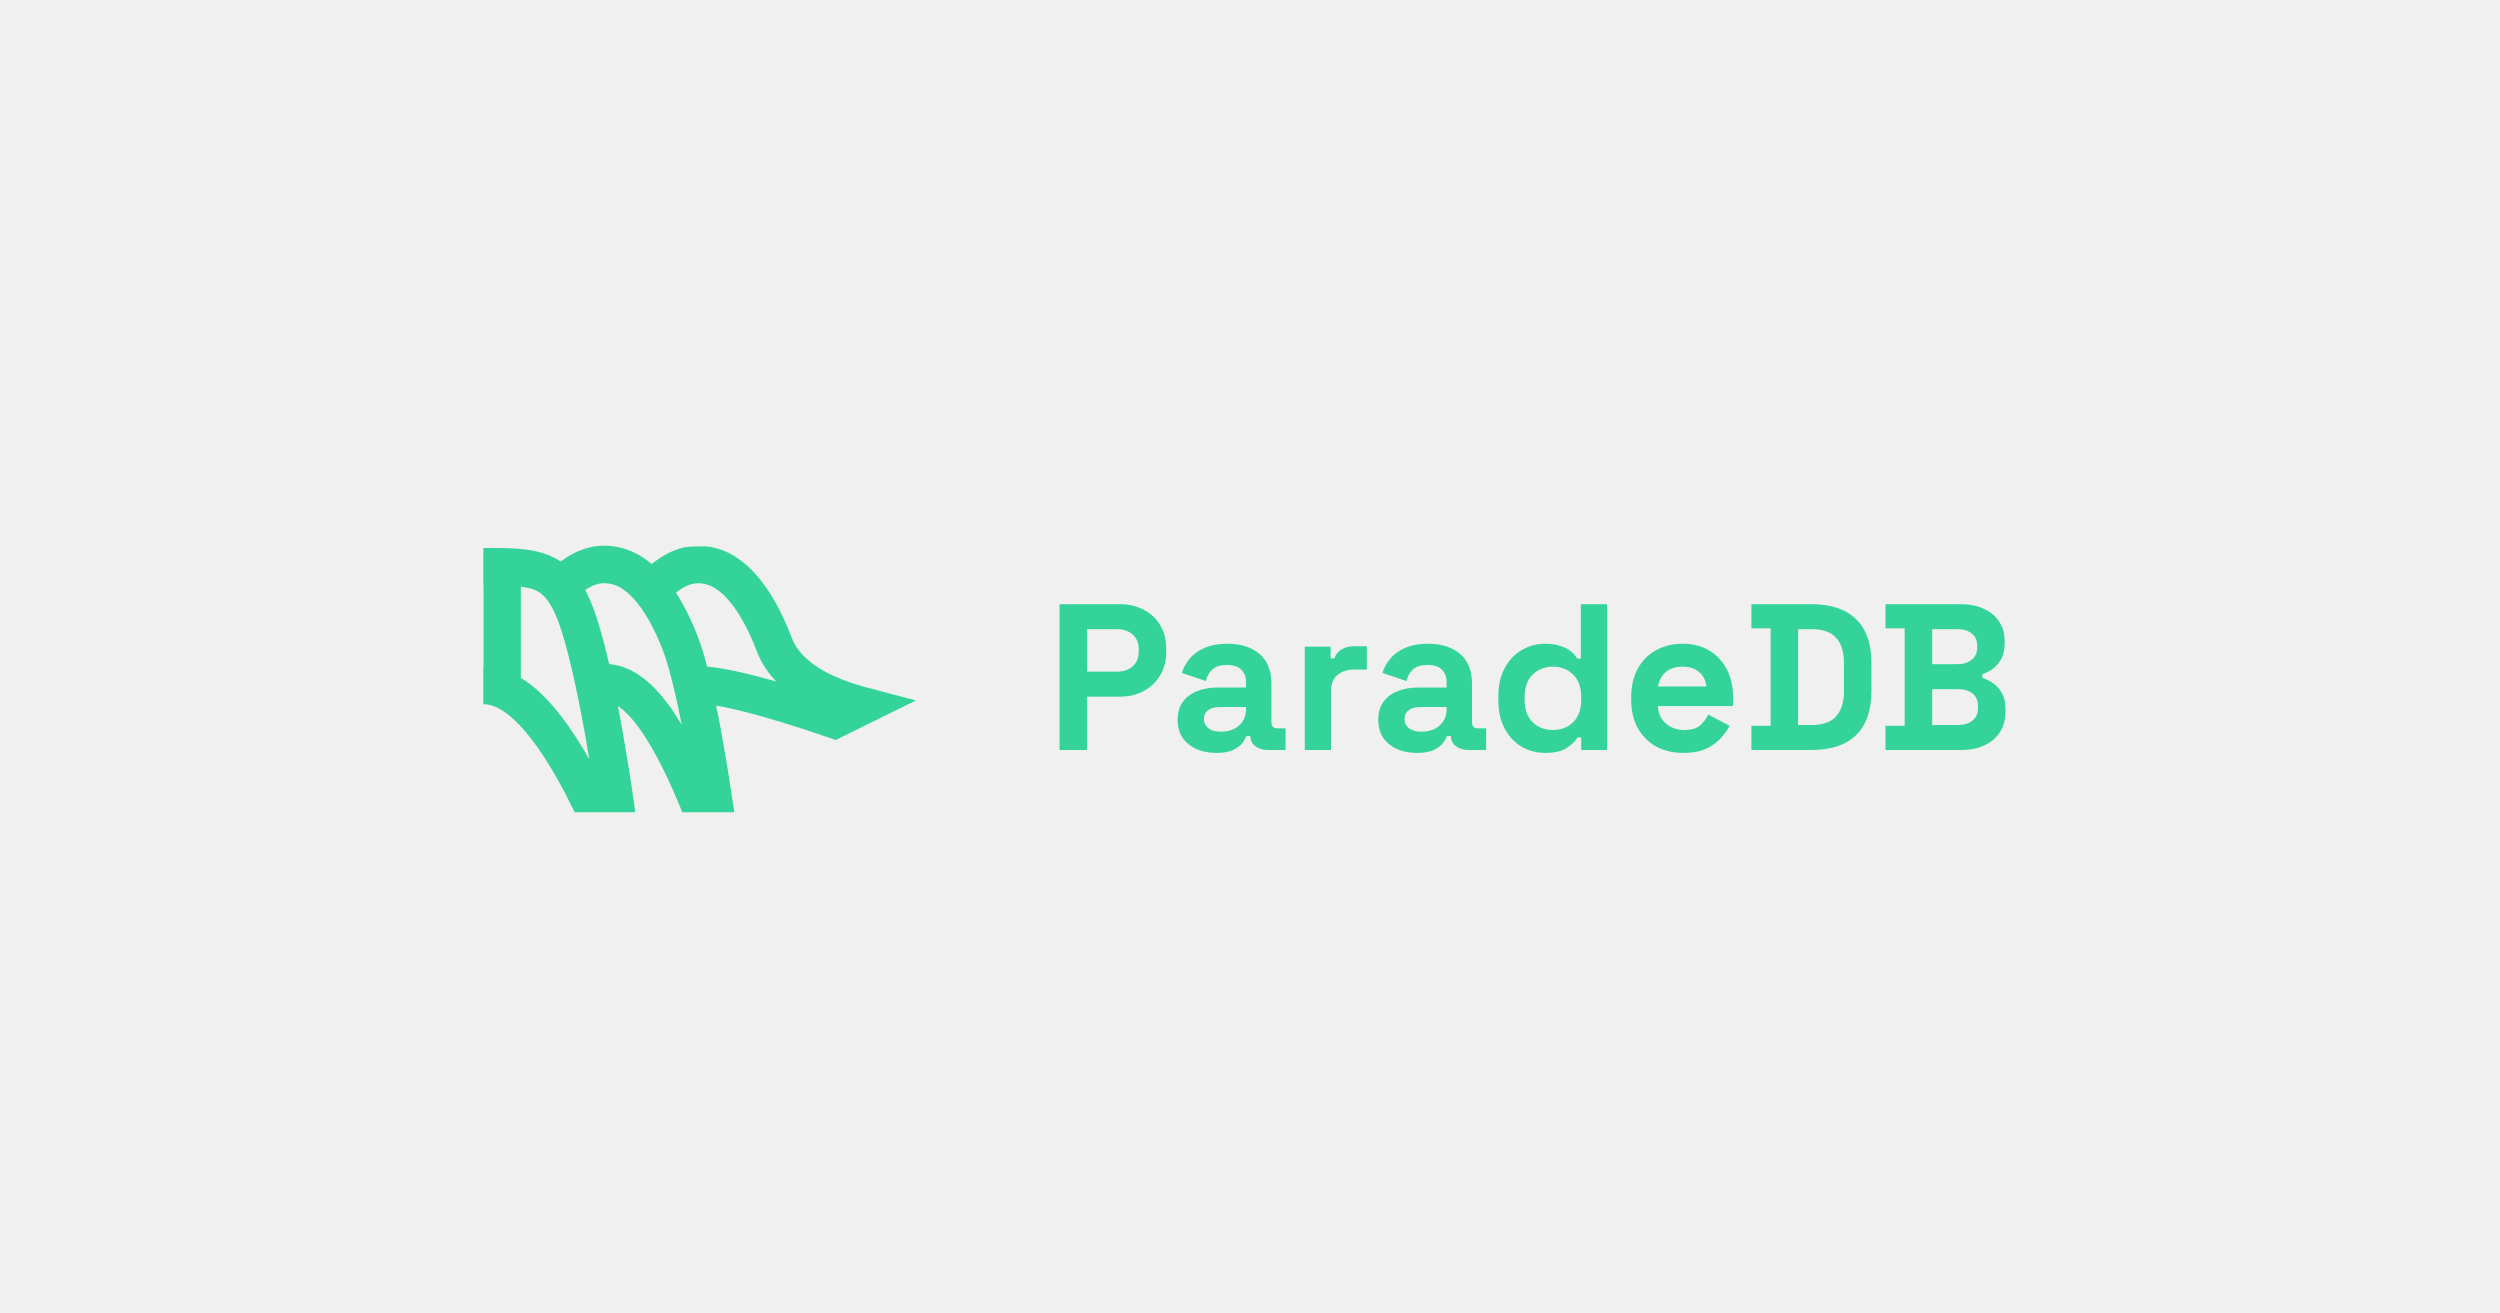
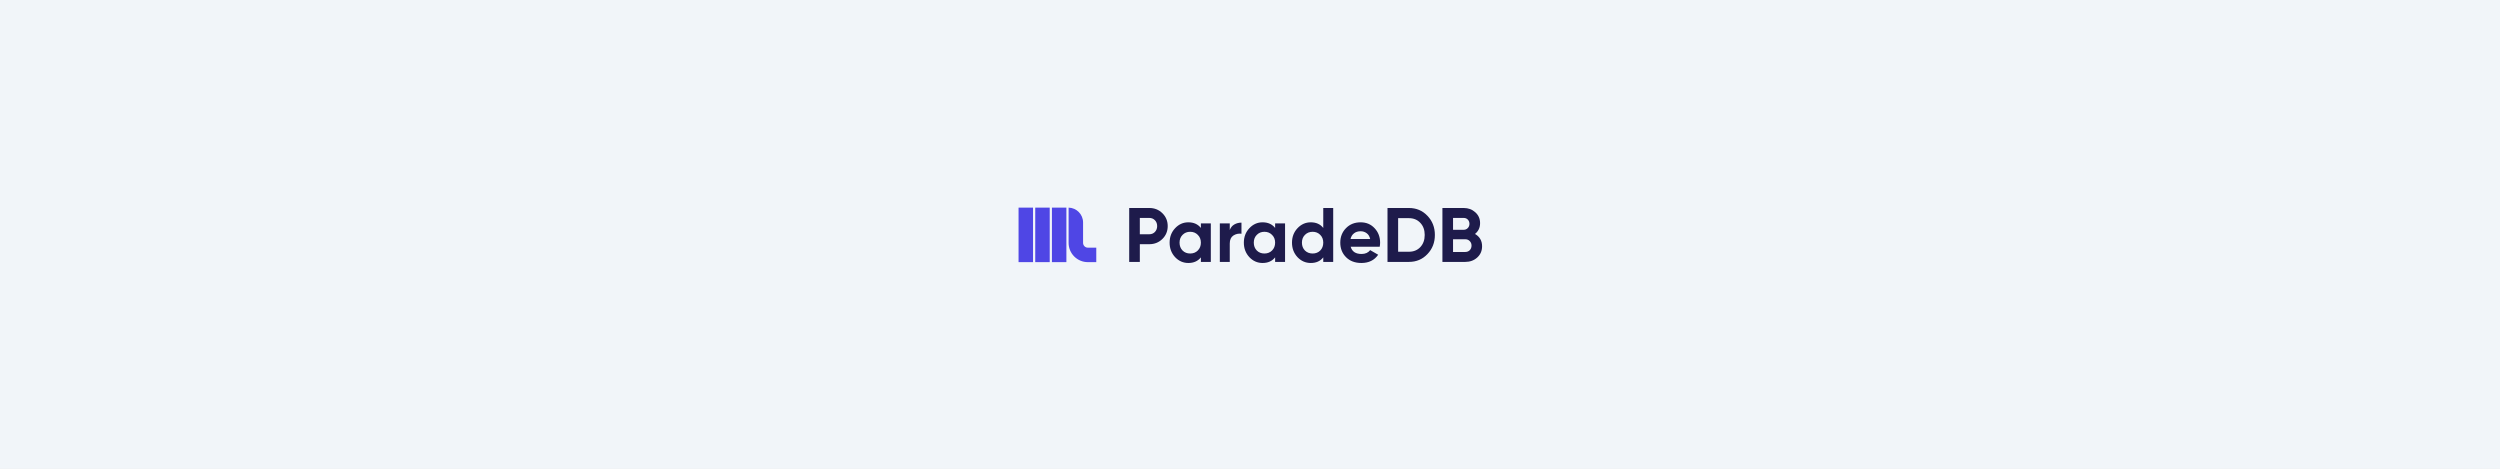
- <svg xmlns="http://www.w3.org/2000/svg" width="600" height="315" viewBox="0 0 600 315" fill="none">
-   <mask id="mask0_71_15" style="mask-type:alpha" maskUnits="userSpaceOnUse" x="132" y="130" width="45" height="65">
-     <path d="M132 130H176.717V195H145.5L132 130Z" fill="#D9D9D9" />
-   </mask>
-   <g mask="url(#mask0_71_15)">
-     <path d="M123.832 189.057C123.61 189.574 123.406 190.058 123.223 190.5H118.897C119.313 187.404 119.912 183.172 120.645 178.616C122.147 169.282 124.111 159.272 126.064 154.504C128.111 149.505 130.969 144.577 134.377 140.976C137.794 137.365 141.376 135.47 145 135.47C148.768 135.47 152.1 137.14 155.185 140.42C158.338 143.772 161.045 148.636 163.278 154.419C165.439 160.015 167.562 170.143 169.172 179.232C169.938 183.562 170.57 187.544 171.018 190.5H166.778C166.594 190.058 166.39 189.574 166.168 189.057C165.063 186.482 163.484 183.018 161.605 179.528C159.748 176.077 157.498 172.41 155.016 169.544C152.764 166.943 149.328 163.821 145 163.821C140.672 163.821 137.236 166.943 134.984 169.544C132.502 172.41 130.252 176.077 128.395 179.528C126.516 183.018 124.937 186.482 123.832 189.057Z" stroke="#34D399" stroke-width="9" />
+ <svg xmlns="http://www.w3.org/2000/svg" width="1600" height="300" viewBox="0 0 1600 300" fill="none">
+   <rect width="1600" height="300" fill="#F1F5F9" />
+   <g clip-path="url(#clip0_182_56)">
+     <mask id="mask0_182_56" style="mask-type:alpha" maskUnits="userSpaceOnUse" x="650" y="131" width="300" height="39">
+       <path d="M950 131H650V169.498H950V131Z" fill="#D9D9D9" />
+     </mask>
+     <g mask="url(#mask0_182_56)">
+       <path d="M735.554 133.113C738.873 133.113 741.667 134.23 743.934 136.465C746.202 138.7 747.336 141.444 747.336 144.697C747.336 147.951 746.202 150.695 743.934 152.93C741.667 155.164 738.873 156.282 735.554 156.282H729.491V167.62H722.688V133.113H735.554ZM735.554 149.923C737 149.923 738.2 149.43 739.153 148.444C740.106 147.425 740.582 146.176 740.582 144.697C740.582 143.186 740.106 141.937 739.153 140.951C738.2 139.965 737 139.472 735.554 139.472H729.491V149.923H735.554ZM768.565 142.972H774.924V167.62H768.565V164.711C766.658 167.11 763.98 168.31 760.529 168.31C757.243 168.31 754.417 167.061 752.05 164.564C749.717 162.033 748.55 158.944 748.55 155.296C748.55 151.648 749.717 148.575 752.05 146.078C754.417 143.547 757.243 142.282 760.529 142.282C763.98 142.282 766.658 143.481 768.565 145.88V142.972ZM756.832 160.324C758.114 161.606 759.741 162.247 761.712 162.247C763.684 162.247 765.311 161.606 766.593 160.324C767.907 159.01 768.565 157.333 768.565 155.296C768.565 153.258 767.907 151.599 766.593 150.317C765.311 149.002 763.684 148.345 761.712 148.345C759.741 148.345 758.114 149.002 756.832 150.317C755.55 151.599 754.91 153.258 754.91 155.296C754.91 157.333 755.55 159.01 756.832 160.324ZM787.049 147.211C787.641 145.634 788.611 144.451 789.958 143.662C791.338 142.873 792.866 142.479 794.542 142.479V149.578C792.603 149.348 790.862 149.742 789.317 150.761C787.805 151.779 787.049 153.472 787.049 155.838V167.62H780.69V142.972H787.049V147.211ZM816.079 142.972H822.438V167.62H816.079V164.711C814.173 167.11 811.495 168.31 808.044 168.31C804.757 168.31 801.931 167.061 799.565 164.564C797.232 162.033 796.065 158.944 796.065 155.296C796.065 151.648 797.232 148.575 799.565 146.078C801.931 143.547 804.757 142.282 808.044 142.282C811.495 142.282 814.173 143.481 816.079 145.88V142.972ZM804.347 160.324C805.628 161.606 807.255 162.247 809.227 162.247C811.199 162.247 812.826 161.606 814.107 160.324C815.422 159.01 816.079 157.333 816.079 155.296C816.079 153.258 815.422 151.599 814.107 150.317C812.826 149.002 811.199 148.345 809.227 148.345C807.255 148.345 805.628 149.002 804.347 150.317C803.065 151.599 802.424 153.258 802.424 155.296C802.424 157.333 803.065 159.01 804.347 160.324ZM846.888 133.113H853.247V167.62H846.888V164.711C845.015 167.11 842.353 168.31 838.902 168.31C835.583 168.31 832.74 167.061 830.374 164.564C828.041 162.033 826.874 158.944 826.874 155.296C826.874 151.648 828.041 148.575 830.374 146.078C832.74 143.547 835.583 142.282 838.902 142.282C842.353 142.282 845.015 143.481 846.888 145.88V133.113ZM835.156 160.324C836.47 161.606 838.113 162.247 840.085 162.247C842.057 162.247 843.684 161.606 844.965 160.324C846.247 159.01 846.888 157.333 846.888 155.296C846.888 153.258 846.247 151.599 844.965 150.317C843.684 149.002 842.057 148.345 840.085 148.345C838.113 148.345 836.47 149.002 835.156 150.317C833.874 151.599 833.233 153.258 833.233 155.296C833.233 157.333 833.874 159.01 835.156 160.324ZM864.436 157.909C865.29 160.998 867.607 162.542 871.387 162.542C873.819 162.542 875.659 161.721 876.908 160.078L882.034 163.035C879.603 166.552 876.02 168.31 871.288 168.31C867.213 168.31 863.943 167.078 861.478 164.613C859.013 162.148 857.781 159.042 857.781 155.296C857.781 151.582 858.997 148.493 861.429 146.028C863.861 143.531 866.983 142.282 870.795 142.282C874.41 142.282 877.384 143.531 879.718 146.028C882.084 148.526 883.267 151.615 883.267 155.296C883.267 156.117 883.185 156.988 883.02 157.909H864.436ZM864.337 152.979H876.908C876.546 151.303 875.79 150.054 874.64 149.233C873.523 148.411 872.241 148 870.795 148C869.086 148 867.673 148.444 866.556 149.331C865.438 150.186 864.699 151.402 864.337 152.979ZM901.706 133.113C906.439 133.113 910.382 134.772 913.537 138.092C916.725 141.411 918.319 145.502 918.319 150.366C918.319 155.23 916.725 159.322 913.537 162.641C910.382 165.96 906.439 167.62 901.706 167.62H888.002V133.113H901.706ZM901.706 161.113C904.697 161.113 907.129 160.127 909.002 158.155C910.875 156.15 911.812 153.554 911.812 150.366C911.812 147.179 910.875 144.599 909.002 142.627C907.129 140.622 904.697 139.62 901.706 139.62H894.805V161.113H901.706ZM943.997 149.725C947.02 151.467 948.532 154.096 948.532 157.613C948.532 160.538 947.497 162.937 945.426 164.81C943.356 166.683 940.809 167.62 937.786 167.62H923.145V133.113H936.75C939.708 133.113 942.189 134.033 944.194 135.873C946.232 137.681 947.25 139.998 947.25 142.824C947.25 145.683 946.166 147.984 943.997 149.725ZM936.75 139.472H929.948V147.064H936.75C937.802 147.064 938.673 146.702 939.363 145.979C940.086 145.256 940.448 144.352 940.448 143.268C940.448 142.183 940.103 141.279 939.412 140.556C938.722 139.833 937.835 139.472 936.75 139.472ZM937.786 161.261C938.936 161.261 939.889 160.883 940.645 160.127C941.401 159.338 941.779 158.352 941.779 157.169C941.779 156.019 941.401 155.066 940.645 154.31C939.889 153.521 938.936 153.127 937.786 153.127H929.948V161.261H937.786Z" fill="#1E1B4B" />
+       <path fill-rule="evenodd" clip-rule="evenodd" d="M682.493 132.878H673.229V167.766H682.493V132.878Z" fill="#4F46E5" />
+       <path fill-rule="evenodd" clip-rule="evenodd" d="M671.817 132.878H662.554V167.766H671.817V132.878Z" fill="#4F46E5" />
+       <path fill-rule="evenodd" clip-rule="evenodd" d="M661.142 132.878H651.878V167.766H661.142V132.878Z" fill="#4F46E5" />
+       <path fill-rule="evenodd" clip-rule="evenodd" d="M683.905 132.881V155.468C683.905 158.739 685.203 161.846 687.514 164.158C689.825 166.469 692.933 167.767 696.204 167.767H701.618V158.503H696.204C695.397 158.503 694.633 158.177 694.064 157.608C693.495 157.039 693.168 156.275 693.168 155.468V142.363C693.168 137.221 689.02 132.999 683.905 132.881V132.881Z" fill="#4F46E5" />
+     </g>
  </g>
-   <mask id="mask1_71_15" style="mask-type:alpha" maskUnits="userSpaceOnUse" x="116" y="119" width="37" height="76">
-     <rect x="116" y="119" width="36.5" height="76" fill="#D9D9D9" />
-   </mask>
-   <g mask="url(#mask1_71_15)">
-     <path d="M92.084 188.878C91.78 189.467 91.506 190.011 91.264 190.5H84.61C84.647 190.224 84.685 189.938 84.724 189.644C85.211 186.019 85.913 181.061 86.772 175.722C88.524 164.829 90.832 153.033 93.154 147.362C95.313 142.091 98.174 139.491 101.549 138.027C105.199 136.444 109.864 136 116 136C122.481 136 126.694 136.063 130.042 137.428C132.916 138.6 135.654 140.988 138.082 147.278C140.639 153.899 143.132 165.813 145.012 176.43C145.939 181.664 146.697 186.463 147.223 189.955C147.251 190.14 147.279 190.322 147.305 190.5H140.736C140.494 190.011 140.22 189.467 139.916 188.878C138.62 186.359 136.767 182.971 134.563 179.559C132.381 176.18 129.745 172.603 126.854 169.82C124.113 167.182 120.369 164.5 116 164.5C111.631 164.5 107.887 167.182 105.146 169.82C102.255 172.603 99.619 176.18 97.437 179.559C95.234 182.971 93.38 186.359 92.084 188.878Z" stroke="#34D399" stroke-width="9" />
-     <rect x="116" y="133" width="9" height="35" fill="#34D399" />
-   </g>
-   <mask id="mask2_71_15" style="mask-type:alpha" maskUnits="userSpaceOnUse" x="149" y="130" width="76" height="66">
-     <path d="M149.5 131.5L224.868 130V196H186.859L169 170L158 142.443L149.5 131.5Z" fill="#D9D9D9" />
-   </mask>
-   <g mask="url(#mask2_71_15)">
-     <path d="M146.351 190.014C146.125 190.547 145.918 191.045 145.732 191.5H141.394C141.398 191.473 141.402 191.446 141.405 191.419C141.822 188.275 142.422 183.974 143.157 179.343C144.66 169.868 146.629 159.69 148.59 154.835C150.644 149.75 153.511 144.737 156.93 141.074C160.361 137.398 163.944 135.485 167.553 135.485C171.305 135.485 174.638 137.171 177.736 140.51C180.901 143.921 183.617 148.87 185.857 154.751C187.525 159.131 190.999 162.231 194.61 164.412C198.252 166.611 202.453 168.132 206.287 169.193C206.536 169.262 206.784 169.329 207.03 169.394L200.258 172.734C199.654 172.525 198.916 172.271 198.07 171.985C195.63 171.16 192.279 170.057 188.643 168.953C185.017 167.851 181.06 166.733 177.422 165.886C173.882 165.063 170.295 164.41 167.553 164.41C165.283 164.41 163.307 165.284 161.738 166.33C160.163 167.38 158.749 168.766 157.507 170.221C155.026 173.126 152.775 176.845 150.916 180.345C149.037 183.886 147.456 187.4 146.351 190.014Z" stroke="#34D399" stroke-width="9" />
-   </g>
-   <path d="M254.3 180V145H268.7C270.9 145 272.833 145.45 274.5 146.35C276.2 147.217 277.517 148.45 278.45 150.05C279.417 151.65 279.9 153.55 279.9 155.75V156.45C279.9 158.617 279.4 160.517 278.4 162.15C277.433 163.75 276.1 165 274.4 165.9C272.733 166.767 270.833 167.2 268.7 167.2H260.9V180H254.3ZM260.9 161.2H268.05C269.617 161.2 270.883 160.767 271.85 159.9C272.817 159.033 273.3 157.85 273.3 156.35V155.85C273.3 154.35 272.817 153.167 271.85 152.3C270.883 151.433 269.617 151 268.05 151H260.9V161.2ZM291.936 180.7C290.17 180.7 288.586 180.4 287.186 179.8C285.786 179.167 284.67 178.267 283.836 177.1C283.036 175.9 282.636 174.45 282.636 172.75C282.636 171.05 283.036 169.633 283.836 168.5C284.67 167.333 285.803 166.467 287.236 165.9C288.703 165.3 290.37 165 292.236 165H299.036V163.6C299.036 162.433 298.67 161.483 297.936 160.75C297.203 159.983 296.036 159.6 294.436 159.6C292.87 159.6 291.703 159.967 290.936 160.7C290.17 161.4 289.67 162.317 289.436 163.45L283.636 161.5C284.036 160.233 284.67 159.083 285.536 158.05C286.436 156.983 287.62 156.133 289.086 155.5C290.586 154.833 292.403 154.5 294.536 154.5C297.803 154.5 300.386 155.317 302.286 156.95C304.186 158.583 305.136 160.95 305.136 164.05V173.3C305.136 174.3 305.603 174.8 306.536 174.8H308.536V180H304.336C303.103 180 302.086 179.7 301.286 179.1C300.486 178.5 300.086 177.7 300.086 176.7V176.65H299.136C299.003 177.05 298.703 177.583 298.236 178.25C297.77 178.883 297.036 179.45 296.036 179.95C295.036 180.45 293.67 180.7 291.936 180.7ZM293.036 175.6C294.803 175.6 296.236 175.117 297.336 174.15C298.47 173.15 299.036 171.833 299.036 170.2V169.7H292.686C291.52 169.7 290.603 169.95 289.936 170.45C289.27 170.95 288.936 171.65 288.936 172.55C288.936 173.45 289.286 174.183 289.986 174.75C290.686 175.317 291.703 175.6 293.036 175.6ZM313.143 180V155.2H319.343V158H320.243C320.609 157 321.209 156.267 322.043 155.8C322.909 155.333 323.909 155.1 325.043 155.1H328.043V160.7H324.943C323.343 160.7 322.026 161.133 320.993 162C319.959 162.833 319.443 164.133 319.443 165.9V180H313.143ZM340.081 180.7C338.314 180.7 336.731 180.4 335.331 179.8C333.931 179.167 332.814 178.267 331.981 177.1C331.181 175.9 330.781 174.45 330.781 172.75C330.781 171.05 331.181 169.633 331.981 168.5C332.814 167.333 333.948 166.467 335.381 165.9C336.848 165.3 338.514 165 340.381 165H347.181V163.6C347.181 162.433 346.814 161.483 346.081 160.75C345.348 159.983 344.181 159.6 342.581 159.6C341.014 159.6 339.848 159.967 339.081 160.7C338.314 161.4 337.814 162.317 337.581 163.45L331.781 161.5C332.181 160.233 332.814 159.083 333.681 158.05C334.581 156.983 335.764 156.133 337.231 155.5C338.731 154.833 340.548 154.5 342.681 154.5C345.948 154.5 348.531 155.317 350.431 156.95C352.331 158.583 353.281 160.95 353.281 164.05V173.3C353.281 174.3 353.748 174.8 354.681 174.8H356.681V180H352.481C351.248 180 350.231 179.7 349.431 179.1C348.631 178.5 348.231 177.7 348.231 176.7V176.65H347.281C347.148 177.05 346.848 177.583 346.381 178.25C345.914 178.883 345.181 179.45 344.181 179.95C343.181 180.45 341.814 180.7 340.081 180.7ZM341.181 175.6C342.948 175.6 344.381 175.117 345.481 174.15C346.614 173.15 347.181 171.833 347.181 170.2V169.7H340.831C339.664 169.7 338.748 169.95 338.081 170.45C337.414 170.95 337.081 171.65 337.081 172.55C337.081 173.45 337.431 174.183 338.131 174.75C338.831 175.317 339.848 175.6 341.181 175.6ZM370.799 180.7C368.832 180.7 366.982 180.217 365.249 179.25C363.549 178.25 362.182 176.8 361.149 174.9C360.115 173 359.599 170.7 359.599 168V167.2C359.599 164.5 360.115 162.2 361.149 160.3C362.182 158.4 363.549 156.967 365.249 156C366.949 155 368.799 154.5 370.799 154.5C372.299 154.5 373.549 154.683 374.549 155.05C375.582 155.383 376.415 155.817 377.049 156.35C377.682 156.883 378.165 157.45 378.499 158.05H379.399V145H385.699V180H379.499V177H378.599C378.032 177.933 377.149 178.783 375.949 179.55C374.782 180.317 373.065 180.7 370.799 180.7ZM372.699 175.2C374.632 175.2 376.249 174.583 377.549 173.35C378.849 172.083 379.499 170.25 379.499 167.85V167.35C379.499 164.95 378.849 163.133 377.549 161.9C376.282 160.633 374.665 160 372.699 160C370.765 160 369.149 160.633 367.849 161.9C366.549 163.133 365.899 164.95 365.899 167.35V167.85C365.899 170.25 366.549 172.083 367.849 173.35C369.149 174.583 370.765 175.2 372.699 175.2ZM403.984 180.7C401.517 180.7 399.334 180.183 397.434 179.15C395.567 178.083 394.1 176.6 393.034 174.7C392 172.767 391.484 170.5 391.484 167.9V167.3C391.484 164.7 392 162.45 393.034 160.55C394.067 158.617 395.517 157.133 397.384 156.1C399.25 155.033 401.417 154.5 403.884 154.5C406.317 154.5 408.434 155.05 410.234 156.15C412.034 157.217 413.434 158.717 414.434 160.65C415.434 162.55 415.934 164.767 415.934 167.3V169.45H397.884C397.95 171.15 398.584 172.533 399.784 173.6C400.984 174.667 402.45 175.2 404.184 175.2C405.95 175.2 407.25 174.817 408.084 174.05C408.917 173.283 409.55 172.433 409.984 171.5L415.134 174.2C414.667 175.067 413.984 176.017 413.084 177.05C412.217 178.05 411.05 178.917 409.584 179.65C408.117 180.35 406.25 180.7 403.984 180.7ZM397.934 164.75H409.534C409.4 163.317 408.817 162.167 407.784 161.3C406.784 160.433 405.467 160 403.834 160C402.134 160 400.784 160.433 399.784 161.3C398.784 162.167 398.167 163.317 397.934 164.75ZM420.341 180V174.2H424.941V150.8H420.341V145H434.741C439.441 145 443.008 146.2 445.441 148.6C447.908 150.967 449.141 154.5 449.141 159.2V165.8C449.141 170.5 447.908 174.05 445.441 176.45C443.008 178.817 439.441 180 434.741 180H420.341ZM431.541 174H434.841C437.508 174 439.458 173.3 440.691 171.9C441.924 170.5 442.541 168.533 442.541 166V159C442.541 156.433 441.924 154.467 440.691 153.1C439.458 151.7 437.508 151 434.841 151H431.541V174ZM452.519 180V174.2H457.119V150.8H452.519V145H470.519C472.652 145 474.502 145.367 476.069 146.1C477.669 146.8 478.902 147.817 479.769 149.15C480.669 150.45 481.119 152.017 481.119 153.85V154.35C481.119 155.95 480.819 157.267 480.219 158.3C479.619 159.3 478.902 160.083 478.069 160.65C477.269 161.183 476.502 161.567 475.769 161.8V162.7C476.502 162.9 477.302 163.283 478.169 163.85C479.035 164.383 479.769 165.167 480.369 166.2C481.002 167.233 481.319 168.583 481.319 170.25V170.75C481.319 172.683 480.869 174.35 479.969 175.75C479.069 177.117 477.819 178.167 476.219 178.9C474.652 179.633 472.819 180 470.719 180H452.519ZM463.719 174H469.919C471.352 174 472.502 173.65 473.369 172.95C474.269 172.25 474.719 171.25 474.719 169.95V169.45C474.719 168.15 474.285 167.15 473.419 166.45C472.552 165.75 471.385 165.4 469.919 165.4H463.719V174ZM463.719 159.4H469.819C471.185 159.4 472.302 159.05 473.169 158.35C474.069 157.65 474.519 156.683 474.519 155.45V154.95C474.519 153.683 474.085 152.717 473.219 152.05C472.352 151.35 471.219 151 469.819 151H463.719V159.4Z" fill="#34D399" />
+   <defs>
+     <clipPath id="clip0_182_56">
+       <rect width="300" height="38.498" fill="white" transform="translate(650 131)" />
+     </clipPath>
+   </defs>
</svg>
